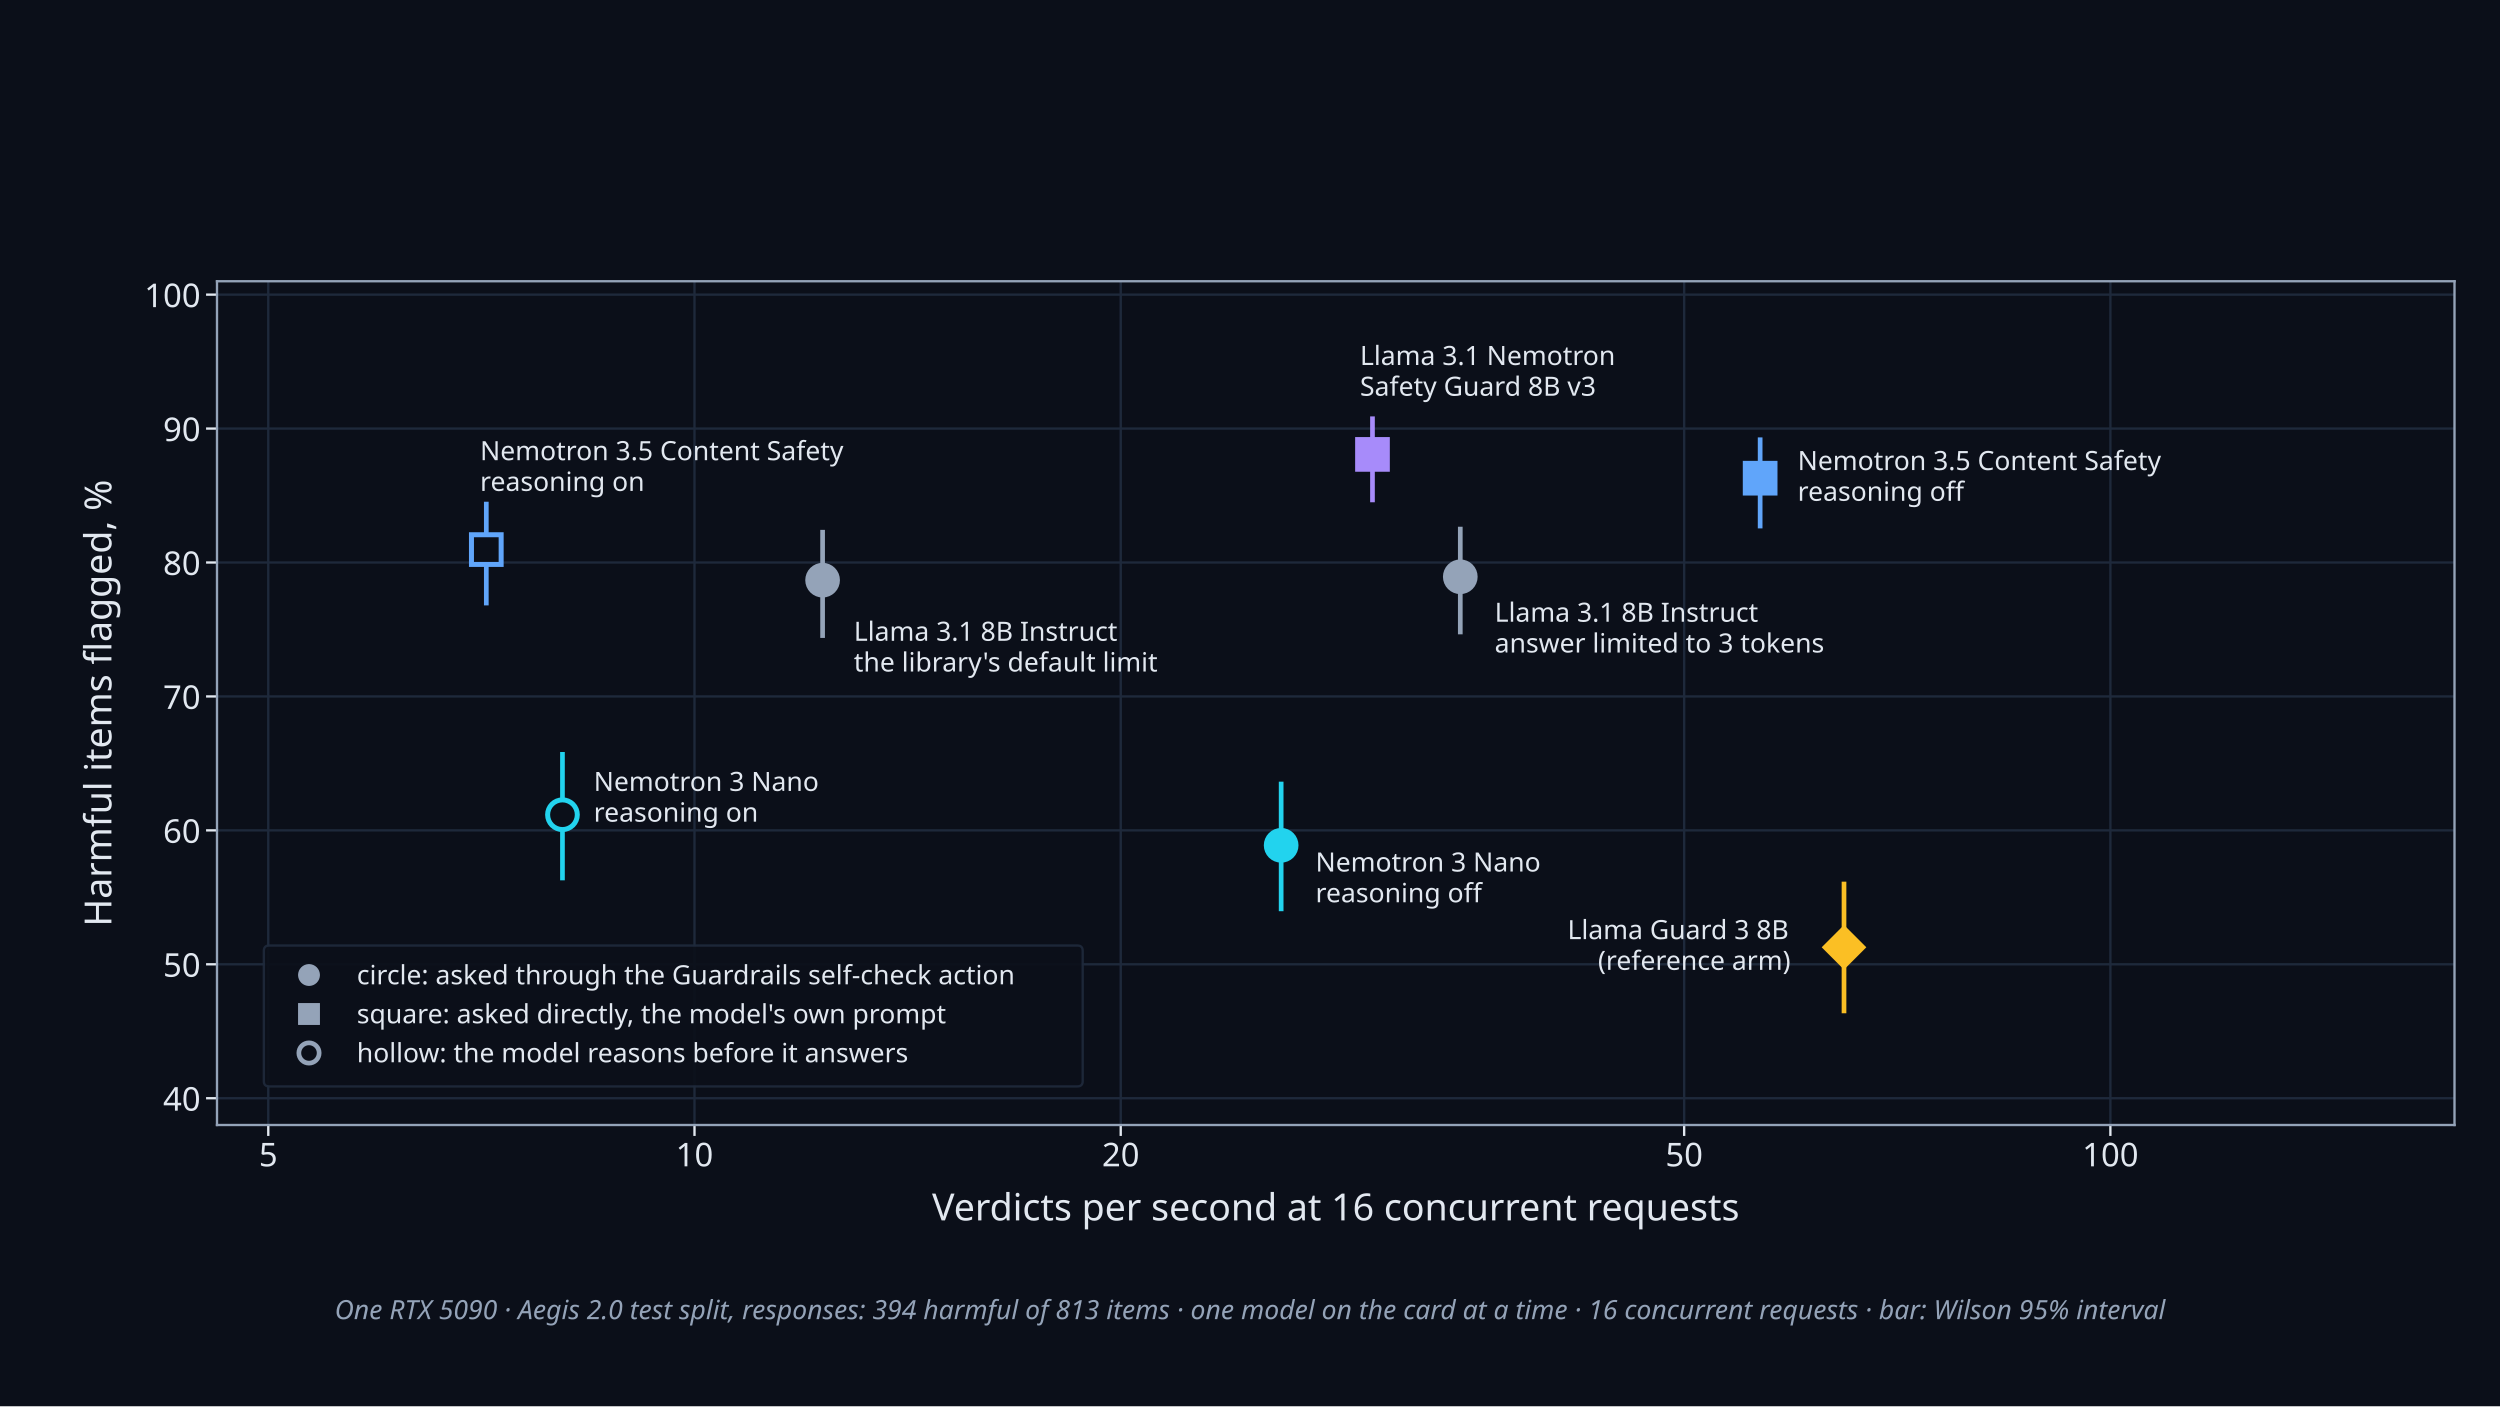
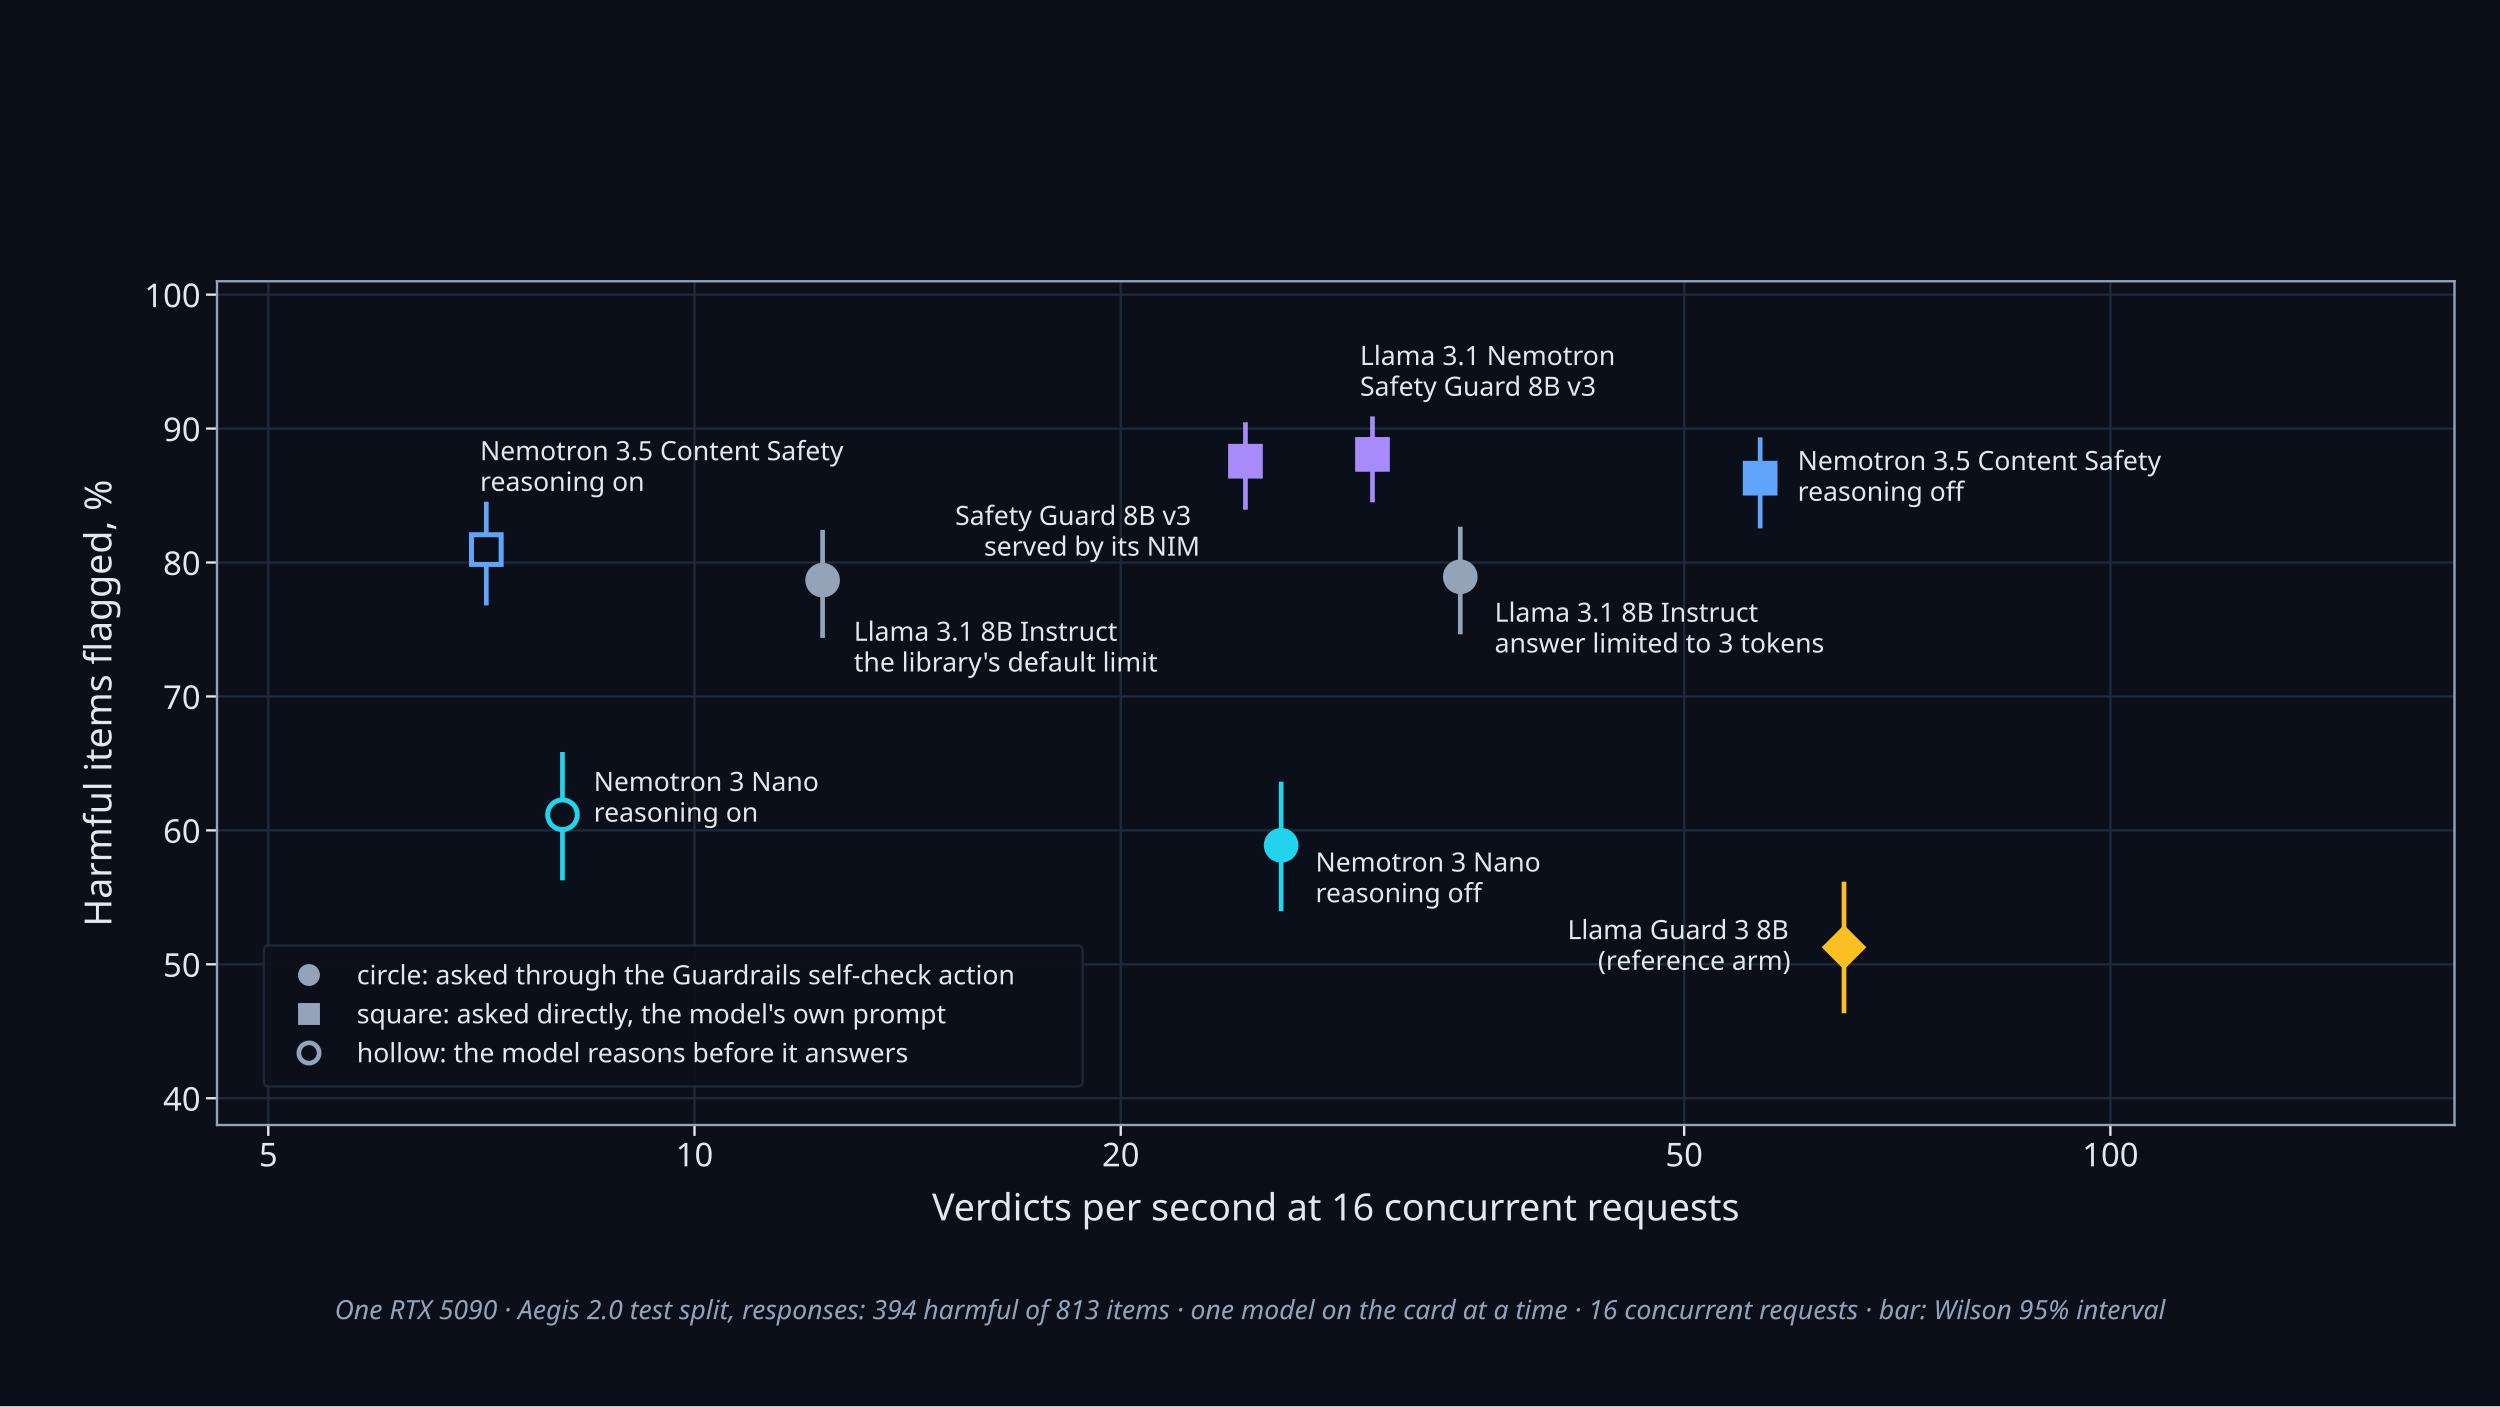
<svg xmlns="http://www.w3.org/2000/svg" xmlns:xlink="http://www.w3.org/1999/xlink" width="1600" height="900" viewBox="0 0 1600 900" version="1.1">
  <defs>
    <style type="text/css">*{stroke-linejoin: round; stroke-linecap: butt}</style>
  </defs>
  <g id="figure_1">
    <g id="patch_1">
      <path d="M 0 900  L 1600 900  L 1600 0  L 0 0  z " style="fill: #0b0f19" />
    </g>
    <g id="axes_1">
      <g id="patch_2">
        <path d="M 138.88 720  L 1570.88 720  L 1570.88 180  L 138.88 180  z " style="fill: #0b0f19" />
      </g>
      <g id="matplotlib.axis_1">
        <g id="xtick_1">
          <g id="line2d_1">
            <path d="M 171.694 720  L 171.694 180  " clip-path="url(#p97b2269379)" style="fill: none; stroke: #1e293b; stroke-width: 1.5; stroke-linecap: square" />
          </g>
          <g id="line2d_2">
            <defs>
              <path id="m43cc0d73b4" d="M 0 0  L 0 7  " style="stroke: #e2e8f0; stroke-width: 1.5" />
            </defs>
            <g>
              <use xlink:href="#m43cc0d73b4" x="171.694" y="720" style="fill: #e2e8f0; stroke: #e2e8f0; stroke-width: 1.5" />
            </g>
          </g>
          <g id="text_1">
            <text style="font-size: 21px; font-family: 'Space Grotesk', sans-serif; text-anchor: middle; fill: #e2e8f0" x="171.694" y="746.457" transform="rotate(-0 171.6943 746.4567)">5</text>
          </g>
        </g>
        <g id="xtick_2">
          <g id="line2d_3">
            <path d="M 444.478 720  L 444.478 180  " clip-path="url(#p97b2269379)" style="fill: none; stroke: #1e293b; stroke-width: 1.5; stroke-linecap: square" />
          </g>
          <g id="line2d_4">
            <g>
              <use xlink:href="#m43cc0d73b4" x="444.478" y="720" style="fill: #e2e8f0; stroke: #e2e8f0; stroke-width: 1.5" />
            </g>
          </g>
          <g id="text_2">
            <text style="font-size: 21px; font-family: 'Space Grotesk', sans-serif; text-anchor: middle; fill: #e2e8f0" x="444.478" y="746.457" transform="rotate(-0 444.4782 746.4567)">10</text>
          </g>
        </g>
        <g id="xtick_3">
          <g id="line2d_5">
            <path d="M 717.262 720  L 717.262 180  " clip-path="url(#p97b2269379)" style="fill: none; stroke: #1e293b; stroke-width: 1.5; stroke-linecap: square" />
          </g>
          <g id="line2d_6">
            <g>
              <use xlink:href="#m43cc0d73b4" x="717.262" y="720" style="fill: #e2e8f0; stroke: #e2e8f0; stroke-width: 1.5" />
            </g>
          </g>
          <g id="text_3">
            <text style="font-size: 21px; font-family: 'Space Grotesk', sans-serif; text-anchor: middle; fill: #e2e8f0" x="717.262" y="746.457" transform="rotate(-0 717.2621 746.4567)">20</text>
          </g>
        </g>
        <g id="xtick_4">
          <g id="line2d_7">
            <path d="M 1077.863 720  L 1077.863 180  " clip-path="url(#p97b2269379)" style="fill: none; stroke: #1e293b; stroke-width: 1.5; stroke-linecap: square" />
          </g>
          <g id="line2d_8">
            <g>
              <use xlink:href="#m43cc0d73b4" x="1077.863" y="720" style="fill: #e2e8f0; stroke: #e2e8f0; stroke-width: 1.5" />
            </g>
          </g>
          <g id="text_4">
            <text style="font-size: 21px; font-family: 'Space Grotesk', sans-serif; text-anchor: middle; fill: #e2e8f0" x="1077.863" y="746.457" transform="rotate(-0 1077.863 746.4567)">50</text>
          </g>
        </g>
        <g id="xtick_5">
          <g id="line2d_9">
            <path d="M 1350.647 720  L 1350.647 180  " clip-path="url(#p97b2269379)" style="fill: none; stroke: #1e293b; stroke-width: 1.5; stroke-linecap: square" />
          </g>
          <g id="line2d_10">
            <g>
              <use xlink:href="#m43cc0d73b4" x="1350.647" y="720" style="fill: #e2e8f0; stroke: #e2e8f0; stroke-width: 1.5" />
            </g>
          </g>
          <g id="text_5">
            <text style="font-size: 21px; font-family: 'Space Grotesk', sans-serif; text-anchor: middle; fill: #e2e8f0" x="1350.647" y="746.457" transform="rotate(-0 1350.647 746.4567)">100</text>
          </g>
        </g>
        <g id="text_6">
          <text style="font-size: 24px; font-family: 'Space Grotesk', sans-serif; text-anchor: middle; fill: #e2e8f0" x="854.88" y="781.06" transform="rotate(-0 854.88 781.0603)">Verdicts per second at 16 concurrent requests</text>
        </g>
      </g>
      <g id="matplotlib.axis_2">
        <g id="ytick_1">
          <g id="line2d_11">
            <path d="M 138.88 702.857  L 1570.88 702.857  " clip-path="url(#p97b2269379)" style="fill: none; stroke: #1e293b; stroke-width: 1.5; stroke-linecap: square" />
          </g>
          <g id="line2d_12">
            <defs>
              <path id="mf7e3c750fd" d="M 0 0  L -7 0  " style="stroke: #e2e8f0; stroke-width: 1.5" />
            </defs>
            <g>
              <use xlink:href="#mf7e3c750fd" x="138.88" y="702.857" style="fill: #e2e8f0; stroke: #e2e8f0; stroke-width: 1.5" />
            </g>
          </g>
          <g id="text_7">
            <text style="font-size: 21px; font-family: 'Space Grotesk', sans-serif; text-anchor: end; fill: #e2e8f0" x="128.38" y="710.836" transform="rotate(-0 128.38 710.8355)">40</text>
          </g>
        </g>
        <g id="ytick_2">
          <g id="line2d_13">
            <path d="M 138.88 617.143  L 1570.88 617.143  " clip-path="url(#p97b2269379)" style="fill: none; stroke: #1e293b; stroke-width: 1.5; stroke-linecap: square" />
          </g>
          <g id="line2d_14">
            <g>
              <use xlink:href="#mf7e3c750fd" x="138.88" y="617.143" style="fill: #e2e8f0; stroke: #e2e8f0; stroke-width: 1.5" />
            </g>
          </g>
          <g id="text_8">
            <text style="font-size: 21px; font-family: 'Space Grotesk', sans-serif; text-anchor: end; fill: #e2e8f0" x="128.38" y="625.121" transform="rotate(-0 128.38 625.1212)">50</text>
          </g>
        </g>
        <g id="ytick_3">
          <g id="line2d_15">
            <path d="M 138.88 531.429  L 1570.88 531.429  " clip-path="url(#p97b2269379)" style="fill: none; stroke: #1e293b; stroke-width: 1.5; stroke-linecap: square" />
          </g>
          <g id="line2d_16">
            <g>
              <use xlink:href="#mf7e3c750fd" x="138.88" y="531.429" style="fill: #e2e8f0; stroke: #e2e8f0; stroke-width: 1.5" />
            </g>
          </g>
          <g id="text_9">
            <text style="font-size: 21px; font-family: 'Space Grotesk', sans-serif; text-anchor: end; fill: #e2e8f0" x="128.38" y="539.407" transform="rotate(-0 128.38 539.4069)">60</text>
          </g>
        </g>
        <g id="ytick_4">
          <g id="line2d_17">
            <path d="M 138.88 445.714  L 1570.88 445.714  " clip-path="url(#p97b2269379)" style="fill: none; stroke: #1e293b; stroke-width: 1.5; stroke-linecap: square" />
          </g>
          <g id="line2d_18">
            <g>
              <use xlink:href="#mf7e3c750fd" x="138.88" y="445.714" style="fill: #e2e8f0; stroke: #e2e8f0; stroke-width: 1.5" />
            </g>
          </g>
          <g id="text_10">
            <text style="font-size: 21px; font-family: 'Space Grotesk', sans-serif; text-anchor: end; fill: #e2e8f0" x="128.38" y="453.693" transform="rotate(-0 128.38 453.6926)">70</text>
          </g>
        </g>
        <g id="ytick_5">
          <g id="line2d_19">
            <path d="M 138.88 360  L 1570.88 360  " clip-path="url(#p97b2269379)" style="fill: none; stroke: #1e293b; stroke-width: 1.5; stroke-linecap: square" />
          </g>
          <g id="line2d_20">
            <g>
              <use xlink:href="#mf7e3c750fd" x="138.88" y="360" style="fill: #e2e8f0; stroke: #e2e8f0; stroke-width: 1.5" />
            </g>
          </g>
          <g id="text_11">
            <text style="font-size: 21px; font-family: 'Space Grotesk', sans-serif; text-anchor: end; fill: #e2e8f0" x="128.38" y="367.978" transform="rotate(-0 128.38 367.9784)">80</text>
          </g>
        </g>
        <g id="ytick_6">
          <g id="line2d_21">
            <path d="M 138.88 274.286  L 1570.88 274.286  " clip-path="url(#p97b2269379)" style="fill: none; stroke: #1e293b; stroke-width: 1.5; stroke-linecap: square" />
          </g>
          <g id="line2d_22">
            <g>
              <use xlink:href="#mf7e3c750fd" x="138.88" y="274.286" style="fill: #e2e8f0; stroke: #e2e8f0; stroke-width: 1.5" />
            </g>
          </g>
          <g id="text_12">
            <text style="font-size: 21px; font-family: 'Space Grotesk', sans-serif; text-anchor: end; fill: #e2e8f0" x="128.38" y="282.264" transform="rotate(-0 128.38 282.2641)">90</text>
          </g>
        </g>
        <g id="ytick_7">
          <g id="line2d_23">
            <path d="M 138.88 188.571  L 1570.88 188.571  " clip-path="url(#p97b2269379)" style="fill: none; stroke: #1e293b; stroke-width: 1.5; stroke-linecap: square" />
          </g>
          <g id="line2d_24">
            <g>
              <use xlink:href="#mf7e3c750fd" x="138.88" y="188.571" style="fill: #e2e8f0; stroke: #e2e8f0; stroke-width: 1.5" />
            </g>
          </g>
          <g id="text_13">
            <text style="font-size: 21px; font-family: 'Space Grotesk', sans-serif; text-anchor: end; fill: #e2e8f0" x="128.38" y="196.55" transform="rotate(-0 128.38 196.5498)">100</text>
          </g>
        </g>
        <g id="text_14">
          <text style="font-size: 24px; font-family: 'Space Grotesk', sans-serif; text-anchor: middle; fill: #e2e8f0" x="71.305" y="450" transform="rotate(-90 71.305 450)">Harmful items flagged, %</text>
        </g>
      </g>
      <g id="line2d_25">
        <path d="M 934.585 405.961  L 934.585 337.103  " clip-path="url(#p97b2269379)" style="fill: none; stroke: #94a3b8; stroke-width: 3" />
      </g>
      <g id="line2d_26">
        <path d="M 526.463 408.264  L 526.463 339.109  " clip-path="url(#p97b2269379)" style="fill: none; stroke: #94a3b8; stroke-width: 3" />
      </g>
      <g id="line2d_27">
        <path d="M 359.975 563.405  L 359.975 481.286  " clip-path="url(#p97b2269379)" style="fill: none; stroke: #22d3ee; stroke-width: 3" />
      </g>
      <g id="line2d_28">
        <path d="M 819.938 583.185  L 819.938 500.286  " clip-path="url(#p97b2269379)" style="fill: none; stroke: #22d3ee; stroke-width: 3" />
      </g>
      <g id="line2d_29">
        <path d="M 1126.491 338.173  L 1126.491 279.931  " clip-path="url(#p97b2269379)" style="fill: none; stroke: #60a5fa; stroke-width: 3" />
      </g>
      <g id="line2d_30">
        <path d="M 311.236 387.461  L 311.236 321.131  " clip-path="url(#p97b2269379)" style="fill: none; stroke: #60a5fa; stroke-width: 3" />
      </g>
      <g id="line2d_31">
        <path d="M 878.387 321.452  L 878.387 266.489  " clip-path="url(#p97b2269379)" style="fill: none; stroke: #a78bfa; stroke-width: 3" />
      </g>
      <g id="line2d_32">
        <path d="M 1180.162 648.47  L 1180.162 564.271  " clip-path="url(#p97b2269379)" style="fill: none; stroke: #fbbf24; stroke-width: 3" />
      </g>
+       <g id="line2d_33">
+         <path d="M 797.089 326.247  L 797.089 270.312  " clip-path="url(#p97b2269379)" style="fill: none; stroke: #a78bfa; stroke-width: 3" />
+       </g>
      <g id="patch_3">
        <path d="M 138.88 720  L 138.88 180  " style="fill: none; stroke: #94a3b8; stroke-width: 1.5; stroke-linejoin: miter; stroke-linecap: square" />
      </g>
      <g id="patch_4">
        <path d="M 1570.88 720  L 1570.88 180  " style="fill: none; stroke: #94a3b8; stroke-width: 1.5; stroke-linejoin: miter; stroke-linecap: square" />
      </g>
      <g id="patch_5">
        <path d="M 138.88 720  L 1570.88 720  " style="fill: none; stroke: #94a3b8; stroke-width: 1.5; stroke-linejoin: miter; stroke-linecap: square" />
      </g>
      <g id="patch_6">
        <path d="M 138.88 180  L 1570.88 180  " style="fill: none; stroke: #94a3b8; stroke-width: 1.5; stroke-linejoin: miter; stroke-linecap: square" />
      </g>
-       <g id="line2d_33">
+       <g id="line2d_34">
        <defs>
          <path id="m9d87c7599b" d="M 0 9.5  C 2.519 9.5 4.936 8.499 6.718 6.718  C 8.499 4.936 9.5 2.519 9.5 0  C 9.5 -2.519 8.499 -4.936 6.718 -6.718  C 4.936 -8.499 2.519 -9.5 0 -9.5  C -2.519 -9.5 -4.936 -8.499 -6.718 -6.718  C -8.499 -4.936 -9.5 -2.519 -9.5 0  C -9.5 2.519 -8.499 4.936 -6.718 6.718  C -4.936 8.499 -2.519 9.5 0 9.5  z " style="stroke: #94a3b8; stroke-width: 3.2" />
        </defs>
        <g clip-path="url(#p97b2269379)">
          <use xlink:href="#m9d87c7599b" x="934.585" y="369.137" style="fill: #94a3b8; stroke: #94a3b8; stroke-width: 3.2" />
        </g>
      </g>
      <g id="text_15">
        <text style="font-size: 17px; font-family: 'Space Grotesk', sans-serif; fill: #e2e8f0" transform="translate(956.5849 397.9194)">Llama 3.1 8B Instruct</text>
        <text style="font-size: 17px; font-family: 'Space Grotesk', sans-serif; fill: #e2e8f0" transform="translate(956.5849 417.6016)">answer limited to 3 tokens</text>
      </g>
-       <g id="line2d_34">
+       <g id="line2d_35">
        <g clip-path="url(#p97b2269379)">
          <use xlink:href="#m9d87c7599b" x="526.463" y="371.313" style="fill: #94a3b8; stroke: #94a3b8; stroke-width: 3.2" />
        </g>
      </g>
      <g id="text_16">
        <text style="font-size: 17px; font-family: 'Space Grotesk', sans-serif; fill: #e2e8f0" transform="translate(546.4631 410.0949)">Llama 3.1 8B Instruct</text>
        <text style="font-size: 17px; font-family: 'Space Grotesk', sans-serif; fill: #e2e8f0" transform="translate(546.4631 429.7771)">the library's default limit</text>
      </g>
-       <g id="line2d_35">
+       <g id="line2d_36">
        <defs>
          <path id="mc0431d67ab" d="M 0 9.5  C 2.519 9.5 4.936 8.499 6.718 6.718  C 8.499 4.936 9.5 2.519 9.5 0  C 9.5 -2.519 8.499 -4.936 6.718 -6.718  C 4.936 -8.499 2.519 -9.5 0 -9.5  C -2.519 -9.5 -4.936 -8.499 -6.718 -6.718  C -8.499 -4.936 -9.5 -2.519 -9.5 0  C -9.5 2.519 -8.499 4.936 -6.718 6.718  C -4.936 8.499 -2.519 9.5 0 9.5  z " style="stroke: #22d3ee; stroke-width: 3.2" />
        </defs>
        <g clip-path="url(#p97b2269379)">
          <use xlink:href="#mc0431d67ab" x="359.975" y="521.421" style="fill: #0b0f19; stroke: #22d3ee; stroke-width: 3.2" />
        </g>
      </g>
      <g id="text_17">
        <text style="font-size: 17px; font-family: 'Space Grotesk', sans-serif; fill: #e2e8f0" transform="translate(379.9747 506.2037)">Nemotron 3 Nano</text>
        <text style="font-size: 17px; font-family: 'Space Grotesk', sans-serif; fill: #e2e8f0" transform="translate(379.9747 525.8859)">reasoning on</text>
      </g>
-       <g id="line2d_36">
+       <g id="line2d_37">
        <defs>
          <path id="mebccdd58ef" d="M 0 9.5  C 2.519 9.5 4.936 8.499 6.718 6.718  C 8.499 4.936 9.5 2.519 9.5 0  C 9.5 -2.519 8.499 -4.936 6.718 -6.718  C 4.936 -8.499 2.519 -9.5 0 -9.5  C -2.519 -9.5 -4.936 -8.499 -6.718 -6.718  C -8.499 -4.936 -9.5 -2.519 -9.5 0  C -9.5 2.519 -8.499 4.936 -6.718 6.718  C -4.936 8.499 -2.519 9.5 0 9.5  z " style="stroke: #22d3ee; stroke-width: 3.2" />
        </defs>
        <g clip-path="url(#p97b2269379)">
          <use xlink:href="#mebccdd58ef" x="819.938" y="541.001" style="fill: #22d3ee; stroke: #22d3ee; stroke-width: 3.2" />
        </g>
      </g>
      <g id="text_18">
        <text style="font-size: 17px; font-family: 'Space Grotesk', sans-serif; fill: #e2e8f0" transform="translate(841.9383 557.7831)">Nemotron 3 Nano</text>
        <text style="font-size: 17px; font-family: 'Space Grotesk', sans-serif; fill: #e2e8f0" transform="translate(841.9383 577.4653)">reasoning off</text>
      </g>
-       <g id="line2d_37">
+       <g id="line2d_38">
        <defs>
          <path id="m518bb4d408" d="M -9.5 9.5  L 9.5 9.5  L 9.5 -9.5  L -9.5 -9.5  z " style="stroke: #60a5fa; stroke-width: 3.2; stroke-linejoin: miter" />
        </defs>
        <g clip-path="url(#p97b2269379)">
          <use xlink:href="#m518bb4d408" x="1126.491" y="306.048" style="fill: #60a5fa; stroke: #60a5fa; stroke-width: 3.2; stroke-linejoin: miter" />
        </g>
      </g>
      <g id="text_19">
        <text style="font-size: 17px; font-family: 'Space Grotesk', sans-serif; fill: #e2e8f0" transform="translate(1150.491 300.8302)">Nemotron 3.5 Content Safety</text>
        <text style="font-size: 17px; font-family: 'Space Grotesk', sans-serif; fill: #e2e8f0" transform="translate(1150.491 320.5124)">reasoning off</text>
      </g>
-       <g id="line2d_38">
+       <g id="line2d_39">
        <defs>
          <path id="m0709bcf108" d="M -9.5 9.5  L 9.5 9.5  L 9.5 -9.5  L -9.5 -9.5  z " style="stroke: #60a5fa; stroke-width: 3.2; stroke-linejoin: miter" />
        </defs>
        <g clip-path="url(#p97b2269379)">
          <use xlink:href="#m0709bcf108" x="311.236" y="351.733" style="fill: #0b0f19; stroke: #60a5fa; stroke-width: 3.2; stroke-linejoin: miter" />
        </g>
      </g>
      <g id="text_20">
        <text style="font-size: 17px; font-family: 'Space Grotesk', sans-serif; fill: #e2e8f0" transform="translate(307.2361 294.5155)">Nemotron 3.5 Content Safety</text>
        <text style="font-size: 17px; font-family: 'Space Grotesk', sans-serif; fill: #e2e8f0" transform="translate(307.2361 314.1977)">reasoning on</text>
      </g>
-       <g id="line2d_39">
+       <g id="line2d_40">
        <defs>
          <path id="m5f382185e4" d="M -9.5 9.5  L 9.5 9.5  L 9.5 -9.5  L -9.5 -9.5  z " style="stroke: #a78bfa; stroke-width: 3.2; stroke-linejoin: miter" />
        </defs>
        <g clip-path="url(#p97b2269379)">
          <use xlink:href="#m5f382185e4" x="878.387" y="290.819" style="fill: #a78bfa; stroke: #a78bfa; stroke-width: 3.2; stroke-linejoin: miter" />
        </g>
      </g>
      <g id="text_21">
        <text style="font-size: 17px; font-family: 'Space Grotesk', sans-serif; fill: #e2e8f0" transform="translate(870.3873 233.6018)">Llama 3.1 Nemotron</text>
        <text style="font-size: 17px; font-family: 'Space Grotesk', sans-serif; fill: #e2e8f0" transform="translate(870.3873 253.284)">Safety Guard 8B v3</text>
      </g>
-       <g id="line2d_40">
+       <g id="line2d_41">
        <defs>
          <path id="m1caae29701" d="M 0 12.021  L 12.021 0  L 0 -12.021  L -12.021 0  z " style="stroke: #fbbf24; stroke-width: 3.2; stroke-linejoin: miter" />
        </defs>
        <g clip-path="url(#p97b2269379)">
          <use xlink:href="#m1caae29701" x="1180.162" y="606.265" style="fill: #fbbf24; stroke: #fbbf24; stroke-width: 3.2; stroke-linejoin: miter" />
        </g>
      </g>
      <g id="text_22">
        <text style="font-size: 17px; font-family: 'Space Grotesk', sans-serif; fill: #e2e8f0" transform="translate(1003.221 601.0478)">Llama Guard 3 8B</text>
        <text style="font-size: 17px; font-family: 'Space Grotesk', sans-serif; fill: #e2e8f0" transform="translate(1022.667 620.7299)">(reference arm)</text>
      </g>
+       <g id="line2d_42">
+         <g clip-path="url(#p97b2269379)">
+           <use xlink:href="#m5f382185e4" x="797.089" y="295.17" style="fill: #a78bfa; stroke: #a78bfa; stroke-width: 3.2; stroke-linejoin: miter" />
+         </g>
+       </g>
+       <g id="text_23">
+         <text style="font-size: 17px; font-family: 'Space Grotesk', sans-serif; fill: #e2e8f0" transform="translate(611.2936 335.9528)">Safety Guard 8B v3</text>
+         <text style="font-size: 17px; font-family: 'Space Grotesk', sans-serif; fill: #e2e8f0" transform="translate(629.7625 355.6349)">served by its NIM</text>
+       </g>
      <g id="legend_1">
        <g id="patch_7">
          <path d="M 172.26 695.3  L 689.528 695.3  Q 692.928 695.3 692.928 691.9  L 692.928 608.542  Q 692.928 605.142 689.528 605.142  L 172.26 605.142  Q 168.86 605.142 168.86 608.542  L 168.86 691.9  Q 168.86 695.3 172.26 695.3  z " style="fill: #0b0f19; opacity: 0.92; stroke: #1e293b; stroke-width: 1.5; stroke-linejoin: miter" />
        </g>
-         <g id="line2d_41">
+         <g id="line2d_43">
          <defs>
            <path id="m031a6bbb39" d="M 0 6.5  C 1.724 6.5 3.377 5.815 4.596 4.596  C 5.815 3.377 6.5 1.724 6.5 0  C 6.5 -1.724 5.815 -3.377 4.596 -4.596  C 3.377 -5.815 1.724 -6.5 0 -6.5  C -1.724 -6.5 -3.377 -5.815 -4.596 -4.596  C -5.815 -3.377 -6.5 -1.724 -6.5 0  C -6.5 1.724 -5.815 3.377 -4.596 4.596  C -3.377 5.815 -1.724 6.5 0 6.5  z " style="stroke: #94a3b8" />
          </defs>
          <g>
            <use xlink:href="#m031a6bbb39" x="197.76" y="624.009" style="fill: #94a3b8; stroke: #94a3b8" />
          </g>
        </g>
-         <g id="text_23">
+         <g id="text_24">
          <text style="font-size: 17px; font-family: 'Space Grotesk', sans-serif; text-anchor: start; fill: #e2e8f0" x="228.36" y="629.959" transform="rotate(-0 228.36 629.9589)">circle: asked through the Guardrails self-check action</text>
        </g>
-         <g id="line2d_42">
+         <g id="line2d_44">
          <defs>
            <path id="m6cb2d2e30e" d="M -6.5 6.5  L 6.5 6.5  L 6.5 -6.5  L -6.5 -6.5  z " style="stroke: #94a3b8; stroke-linejoin: miter" />
          </defs>
          <g>
            <use xlink:href="#m6cb2d2e30e" x="197.76" y="648.962" style="fill: #94a3b8; stroke: #94a3b8; stroke-linejoin: miter" />
          </g>
        </g>
-         <g id="text_24">
+         <g id="text_25">
          <text style="font-size: 17px; font-family: 'Space Grotesk', sans-serif; text-anchor: start; fill: #e2e8f0" x="228.36" y="654.912" transform="rotate(-0 228.36 654.9117)">square: asked directly, the model's own prompt</text>
        </g>
-         <g id="line2d_43">
+         <g id="line2d_45">
          <defs>
            <path id="m05f1c36a5a" d="M 0 6.5  C 1.724 6.5 3.377 5.815 4.596 4.596  C 5.815 3.377 6.5 1.724 6.5 0  C 6.5 -1.724 5.815 -3.377 4.596 -4.596  C 3.377 -5.815 1.724 -6.5 0 -6.5  C -1.724 -6.5 -3.377 -5.815 -4.596 -4.596  C -5.815 -3.377 -6.5 -1.724 -6.5 0  C -6.5 1.724 -5.815 3.377 -4.596 4.596  C -3.377 5.815 -1.724 6.5 0 6.5  z " style="stroke: #94a3b8; stroke-width: 3" />
          </defs>
          <g>
            <use xlink:href="#m05f1c36a5a" x="197.76" y="673.915" style="fill: #0b0f19; stroke: #94a3b8; stroke-width: 3" />
          </g>
        </g>
-         <g id="text_25">
+         <g id="text_26">
          <text style="font-size: 17px; font-family: 'Space Grotesk', sans-serif; text-anchor: start; fill: #e2e8f0" x="228.36" y="679.865" transform="rotate(-0 228.36 679.8645)">hollow: the model reasons before it answers</text>
        </g>
      </g>
    </g>
-     <g id="text_26">
+     <g id="text_27">
      <text style="font-style: italic; font-size: 17px; font-family: 'Space Grotesk', sans-serif; text-anchor: middle; fill: #94a3b8" x="800" y="844.265" transform="rotate(-0 800 844.2645)">One RTX 5090 · Aegis 2.0 test split, responses: 394 harmful of 813 items · one model on the card at a time · 16 concurrent requests · bar: Wilson 95% interval</text>
    </g>
  </g>
  <defs>
    <clipPath id="p97b2269379">
      <rect x="138.88" y="180" width="1432" height="540" />
    </clipPath>
  </defs>
</svg>
